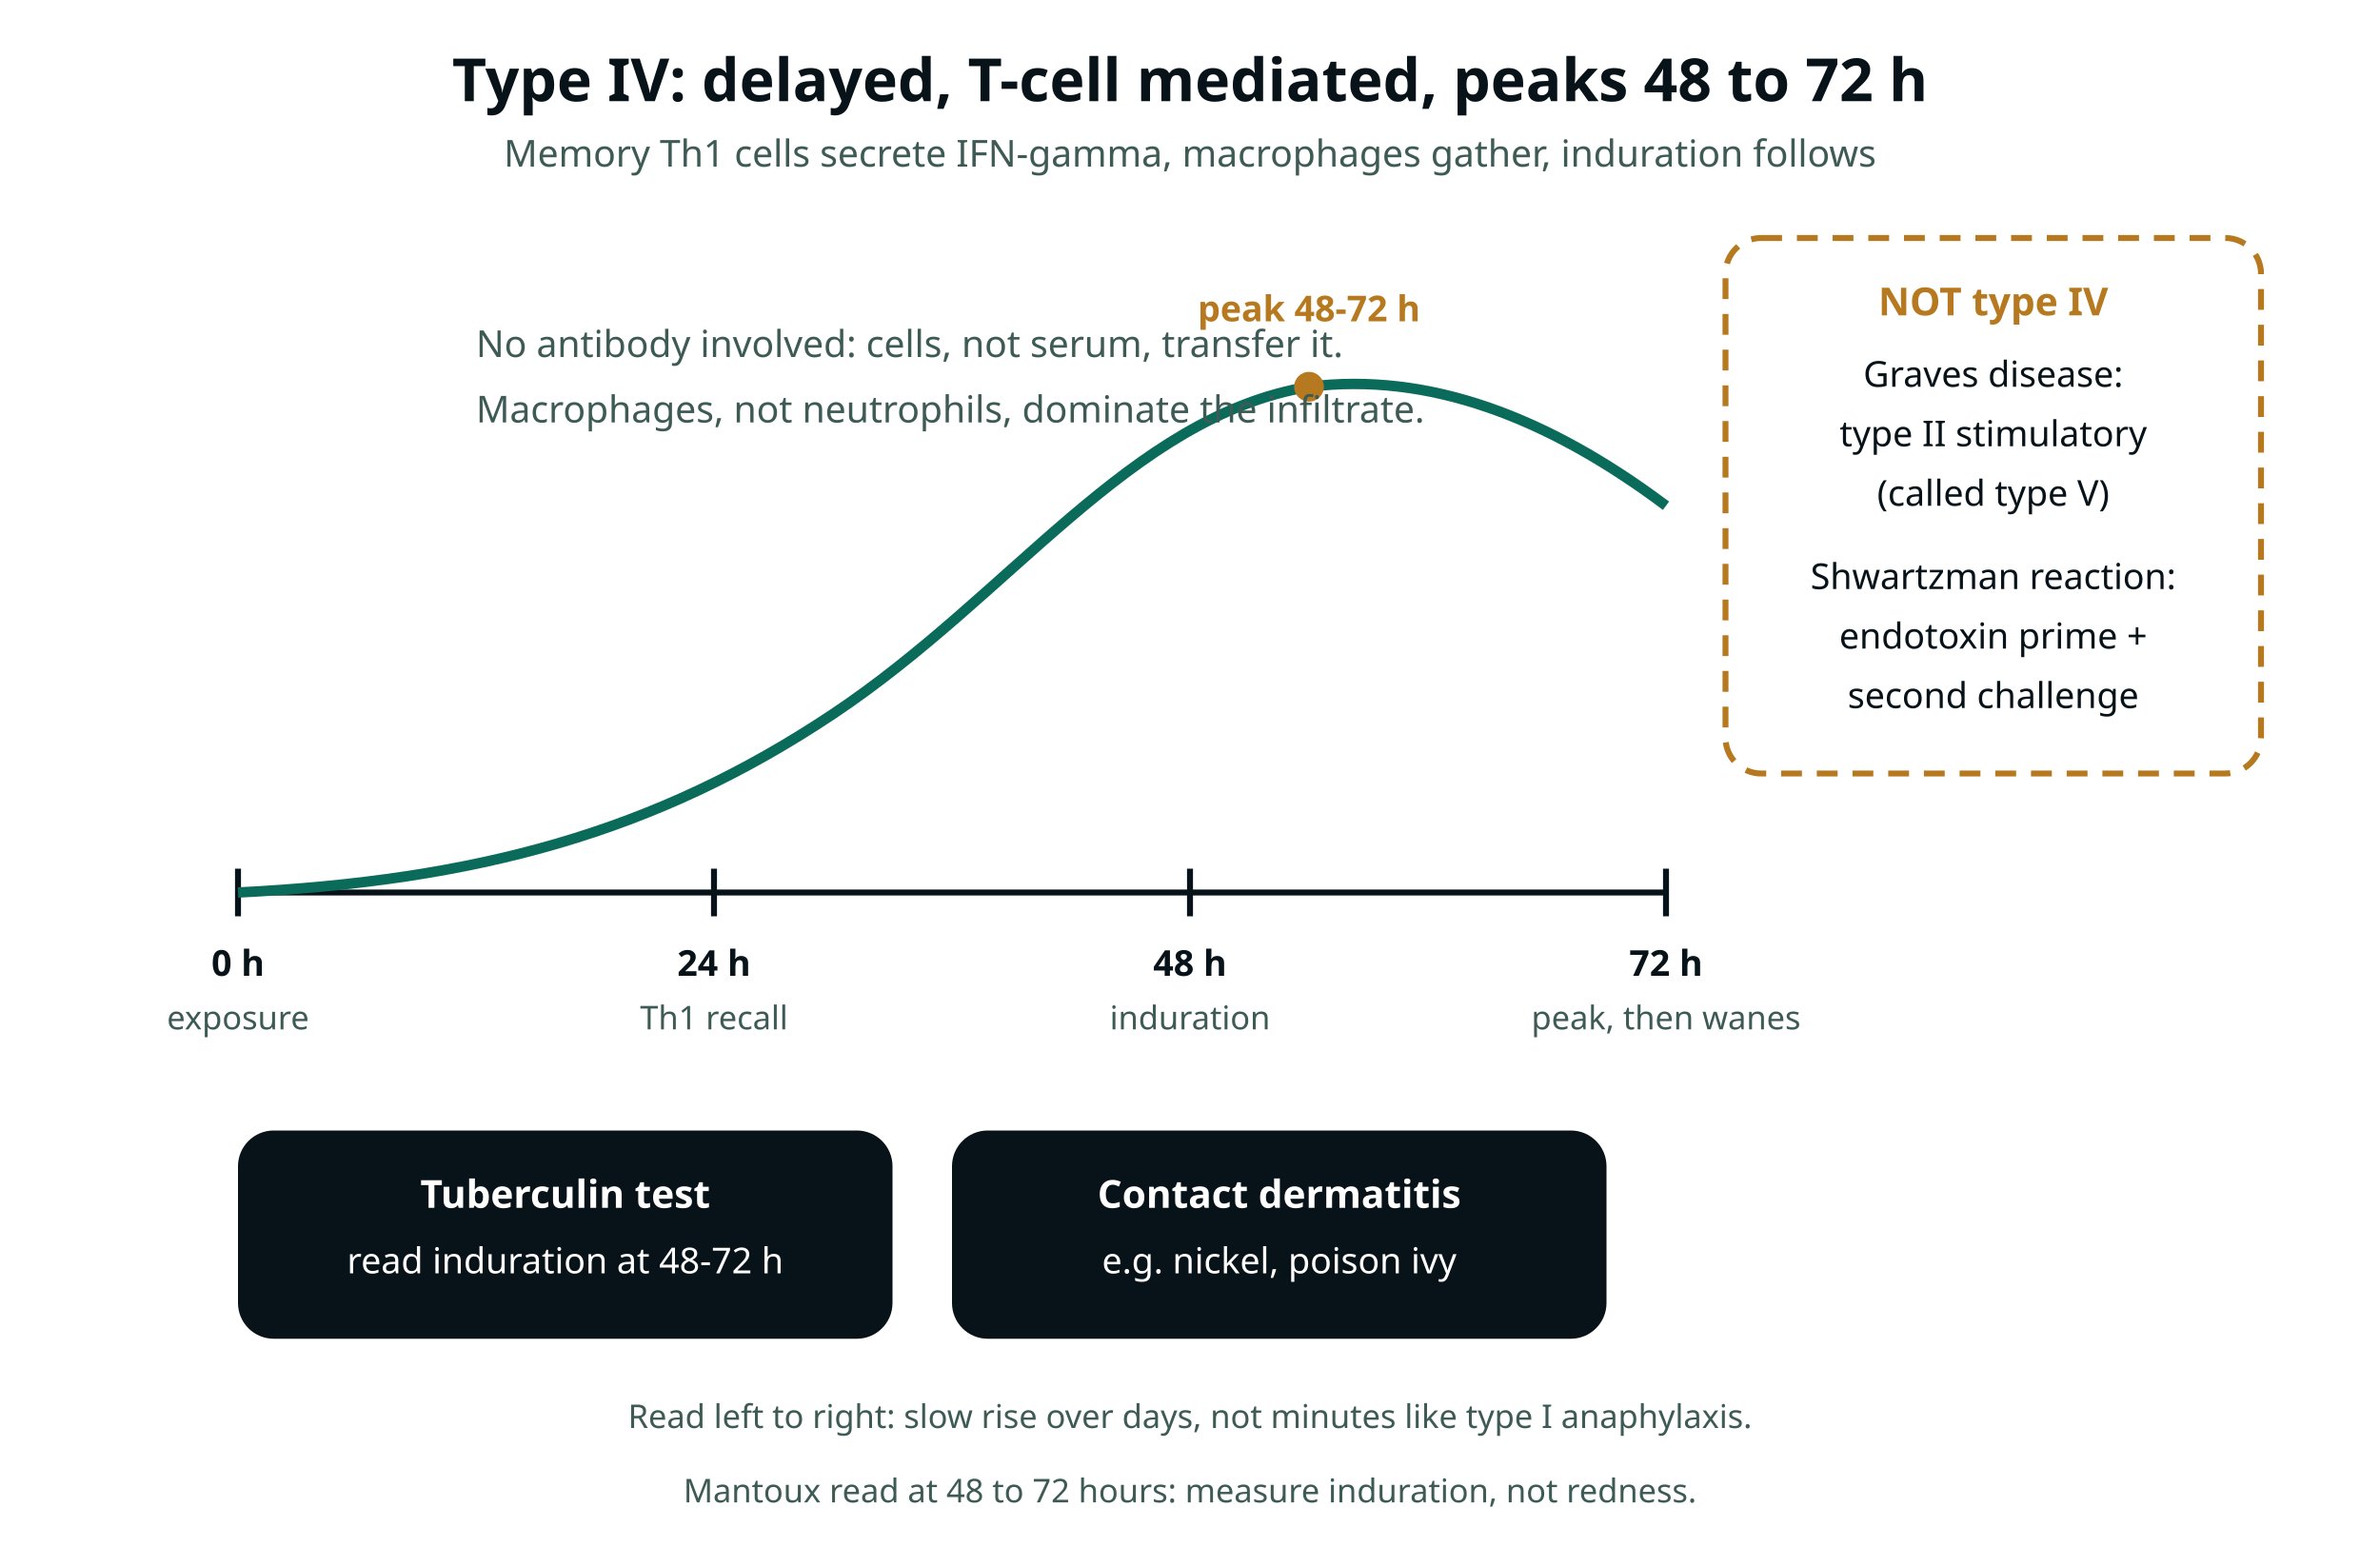
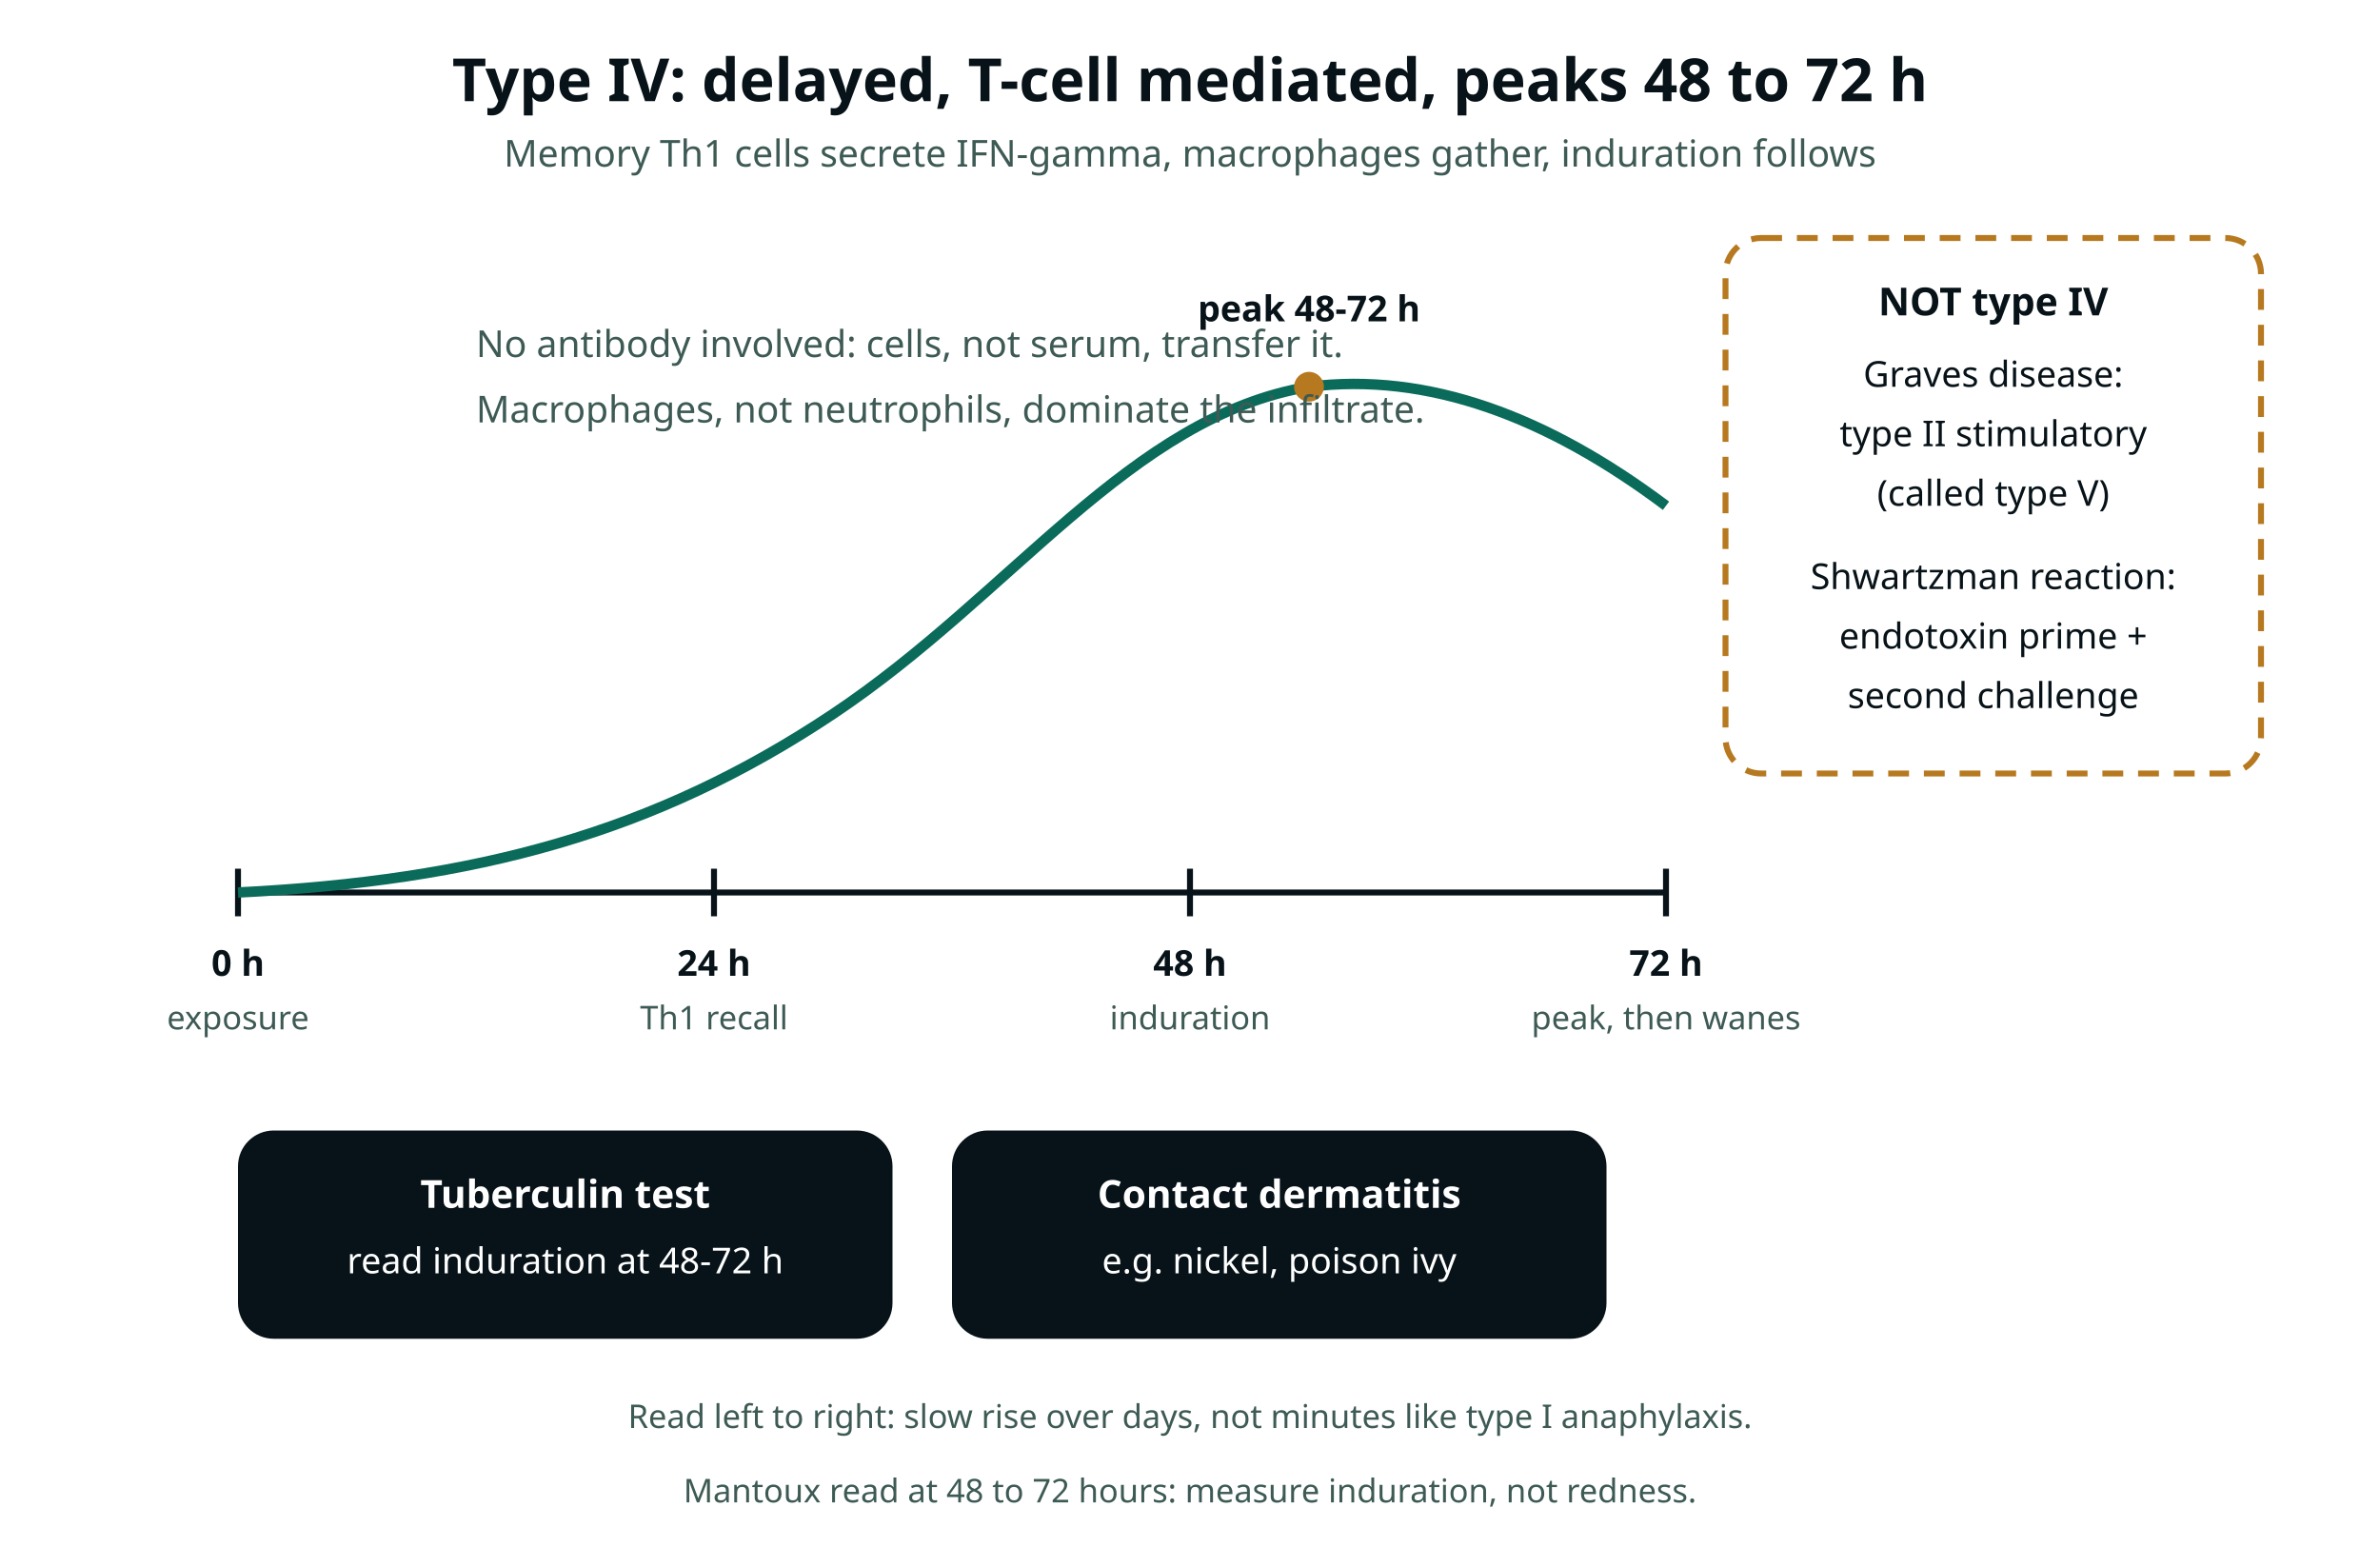
<svg xmlns="http://www.w3.org/2000/svg" viewBox="0 0 800 520" role="img" aria-labelledby="t d">
  <rect width="800" height="520" fill="#FFFFFF" />
  <text x="400" y="34" font-size="20" font-weight="700" text-anchor="middle" fill="#071318" font-family="system-ui,sans-serif">Type IV: delayed, T-cell mediated, peaks 48 to 72 h</text>
  <text x="400" y="56" font-size="12.5" font-weight="400" text-anchor="middle" fill="#3D5A54" font-family="system-ui,sans-serif">Memory Th1 cells secrete IFN-gamma, macrophages gather, induration follows</text>
  <line x1="80" y1="300" x2="560" y2="300" stroke="#071318" stroke-width="2" />
  <line x1="80" y1="292" x2="80" y2="308" stroke="#071318" stroke-width="2" />
  <text x="80" y="328" font-size="12" font-weight="700" text-anchor="middle" fill="#071318" font-family="system-ui,sans-serif">0 h</text>
  <text x="80" y="346" font-size="11" font-weight="400" text-anchor="middle" fill="#3D5A54" font-family="system-ui,sans-serif">exposure</text>
  <line x1="240" y1="292" x2="240" y2="308" stroke="#071318" stroke-width="2" />
  <text x="240" y="328" font-size="12" font-weight="700" text-anchor="middle" fill="#071318" font-family="system-ui,sans-serif">24 h</text>
  <text x="240" y="346" font-size="11" font-weight="400" text-anchor="middle" fill="#3D5A54" font-family="system-ui,sans-serif">Th1 recall</text>
  <line x1="400" y1="292" x2="400" y2="308" stroke="#071318" stroke-width="2" />
  <text x="400" y="328" font-size="12" font-weight="700" text-anchor="middle" fill="#071318" font-family="system-ui,sans-serif">48 h</text>
  <text x="400" y="346" font-size="11" font-weight="400" text-anchor="middle" fill="#3D5A54" font-family="system-ui,sans-serif">induration</text>
  <line x1="560" y1="292" x2="560" y2="308" stroke="#071318" stroke-width="2" />
  <text x="560" y="328" font-size="12" font-weight="700" text-anchor="middle" fill="#071318" font-family="system-ui,sans-serif">72 h</text>
  <text x="560" y="346" font-size="11" font-weight="400" text-anchor="middle" fill="#3D5A54" font-family="system-ui,sans-serif">peak, then wanes</text>
  <path d="M80 300 C 160 296, 220 280, 280 240 C 340 200, 380 140, 440 130 C 480 125, 520 140, 560 170" fill="none" stroke="#0B6B5B" stroke-width="3.5" />
  <circle cx="440" cy="130" r="5" fill="#B7791F" />
-   <text x="440" y="108" font-size="12" font-weight="700" text-anchor="middle" fill="#B7791F" font-family="system-ui,sans-serif">peak 48-72 h</text>
+   <text x="440" y="108" font-size="12" font-weight="700" text-anchor="middle" fill="#071318" font-family="system-ui,sans-serif">peak 48-72 h</text>
  <rect x="80" y="380" width="220" height="70" rx="12" fill="#071318" />
  <text x="190" y="406" font-size="13" font-weight="700" text-anchor="middle" fill="#FFFFFF" font-family="system-ui,sans-serif">Tuberculin test</text>
  <text x="190" y="428" font-size="12" font-weight="400" text-anchor="middle" fill="#FFFFFF" font-family="system-ui,sans-serif">read induration at 48-72 h</text>
  <rect x="320" y="380" width="220" height="70" rx="12" fill="#071318" />
  <text x="430" y="406" font-size="13" font-weight="700" text-anchor="middle" fill="#FFFFFF" font-family="system-ui,sans-serif">Contact dermatitis</text>
  <text x="430" y="428" font-size="12" font-weight="400" text-anchor="middle" fill="#FFFFFF" font-family="system-ui,sans-serif">e.g. nickel, poison ivy</text>
  <rect x="580" y="80" width="180" height="180" rx="12" fill="none" stroke="#B7791F" stroke-width="2" stroke-dasharray="7 5" />
-   <text x="670" y="106" font-size="13" font-weight="700" text-anchor="middle" fill="#B7791F" font-family="system-ui,sans-serif">NOT type IV</text>
+   <text x="670" y="106" font-size="13" font-weight="700" text-anchor="middle" fill="#071318" font-family="system-ui,sans-serif">NOT type IV</text>
  <text x="670" y="130" font-size="12" font-weight="400" text-anchor="middle" fill="#071318" font-family="system-ui,sans-serif">Graves disease:</text>
  <text x="670" y="150" font-size="12" font-weight="400" text-anchor="middle" fill="#071318" font-family="system-ui,sans-serif">type II stimulatory</text>
  <text x="670" y="170" font-size="12" font-weight="400" text-anchor="middle" fill="#071318" font-family="system-ui,sans-serif">(called type V)</text>
  <text x="670" y="198" font-size="12" font-weight="400" text-anchor="middle" fill="#071318" font-family="system-ui,sans-serif">Shwartzman reaction:</text>
  <text x="670" y="218" font-size="12" font-weight="400" text-anchor="middle" fill="#071318" font-family="system-ui,sans-serif">endotoxin prime +</text>
  <text x="670" y="238" font-size="12" font-weight="400" text-anchor="middle" fill="#071318" font-family="system-ui,sans-serif">second challenge</text>
  <text x="160" y="120" font-size="12.5" font-weight="400" text-anchor="start" fill="#3D5A54" font-family="system-ui,sans-serif">No antibody involved: cells, not serum, transfer it.</text>
  <text x="160" y="142" font-size="12.5" font-weight="400" text-anchor="start" fill="#3D5A54" font-family="system-ui,sans-serif">Macrophages, not neutrophils, dominate the infiltrate.</text>
  <text x="400" y="480" font-size="11" font-weight="400" text-anchor="middle" fill="#3D5A54" font-family="system-ui,sans-serif">Read left to right: slow rise over days, not minutes like type I anaphylaxis.</text>
  <text x="400" y="505" font-size="11" font-weight="400" text-anchor="middle" fill="#3D5A54" font-family="system-ui,sans-serif">Mantoux read at 48 to 72 hours: measure induration, not redness.</text>
</svg>
